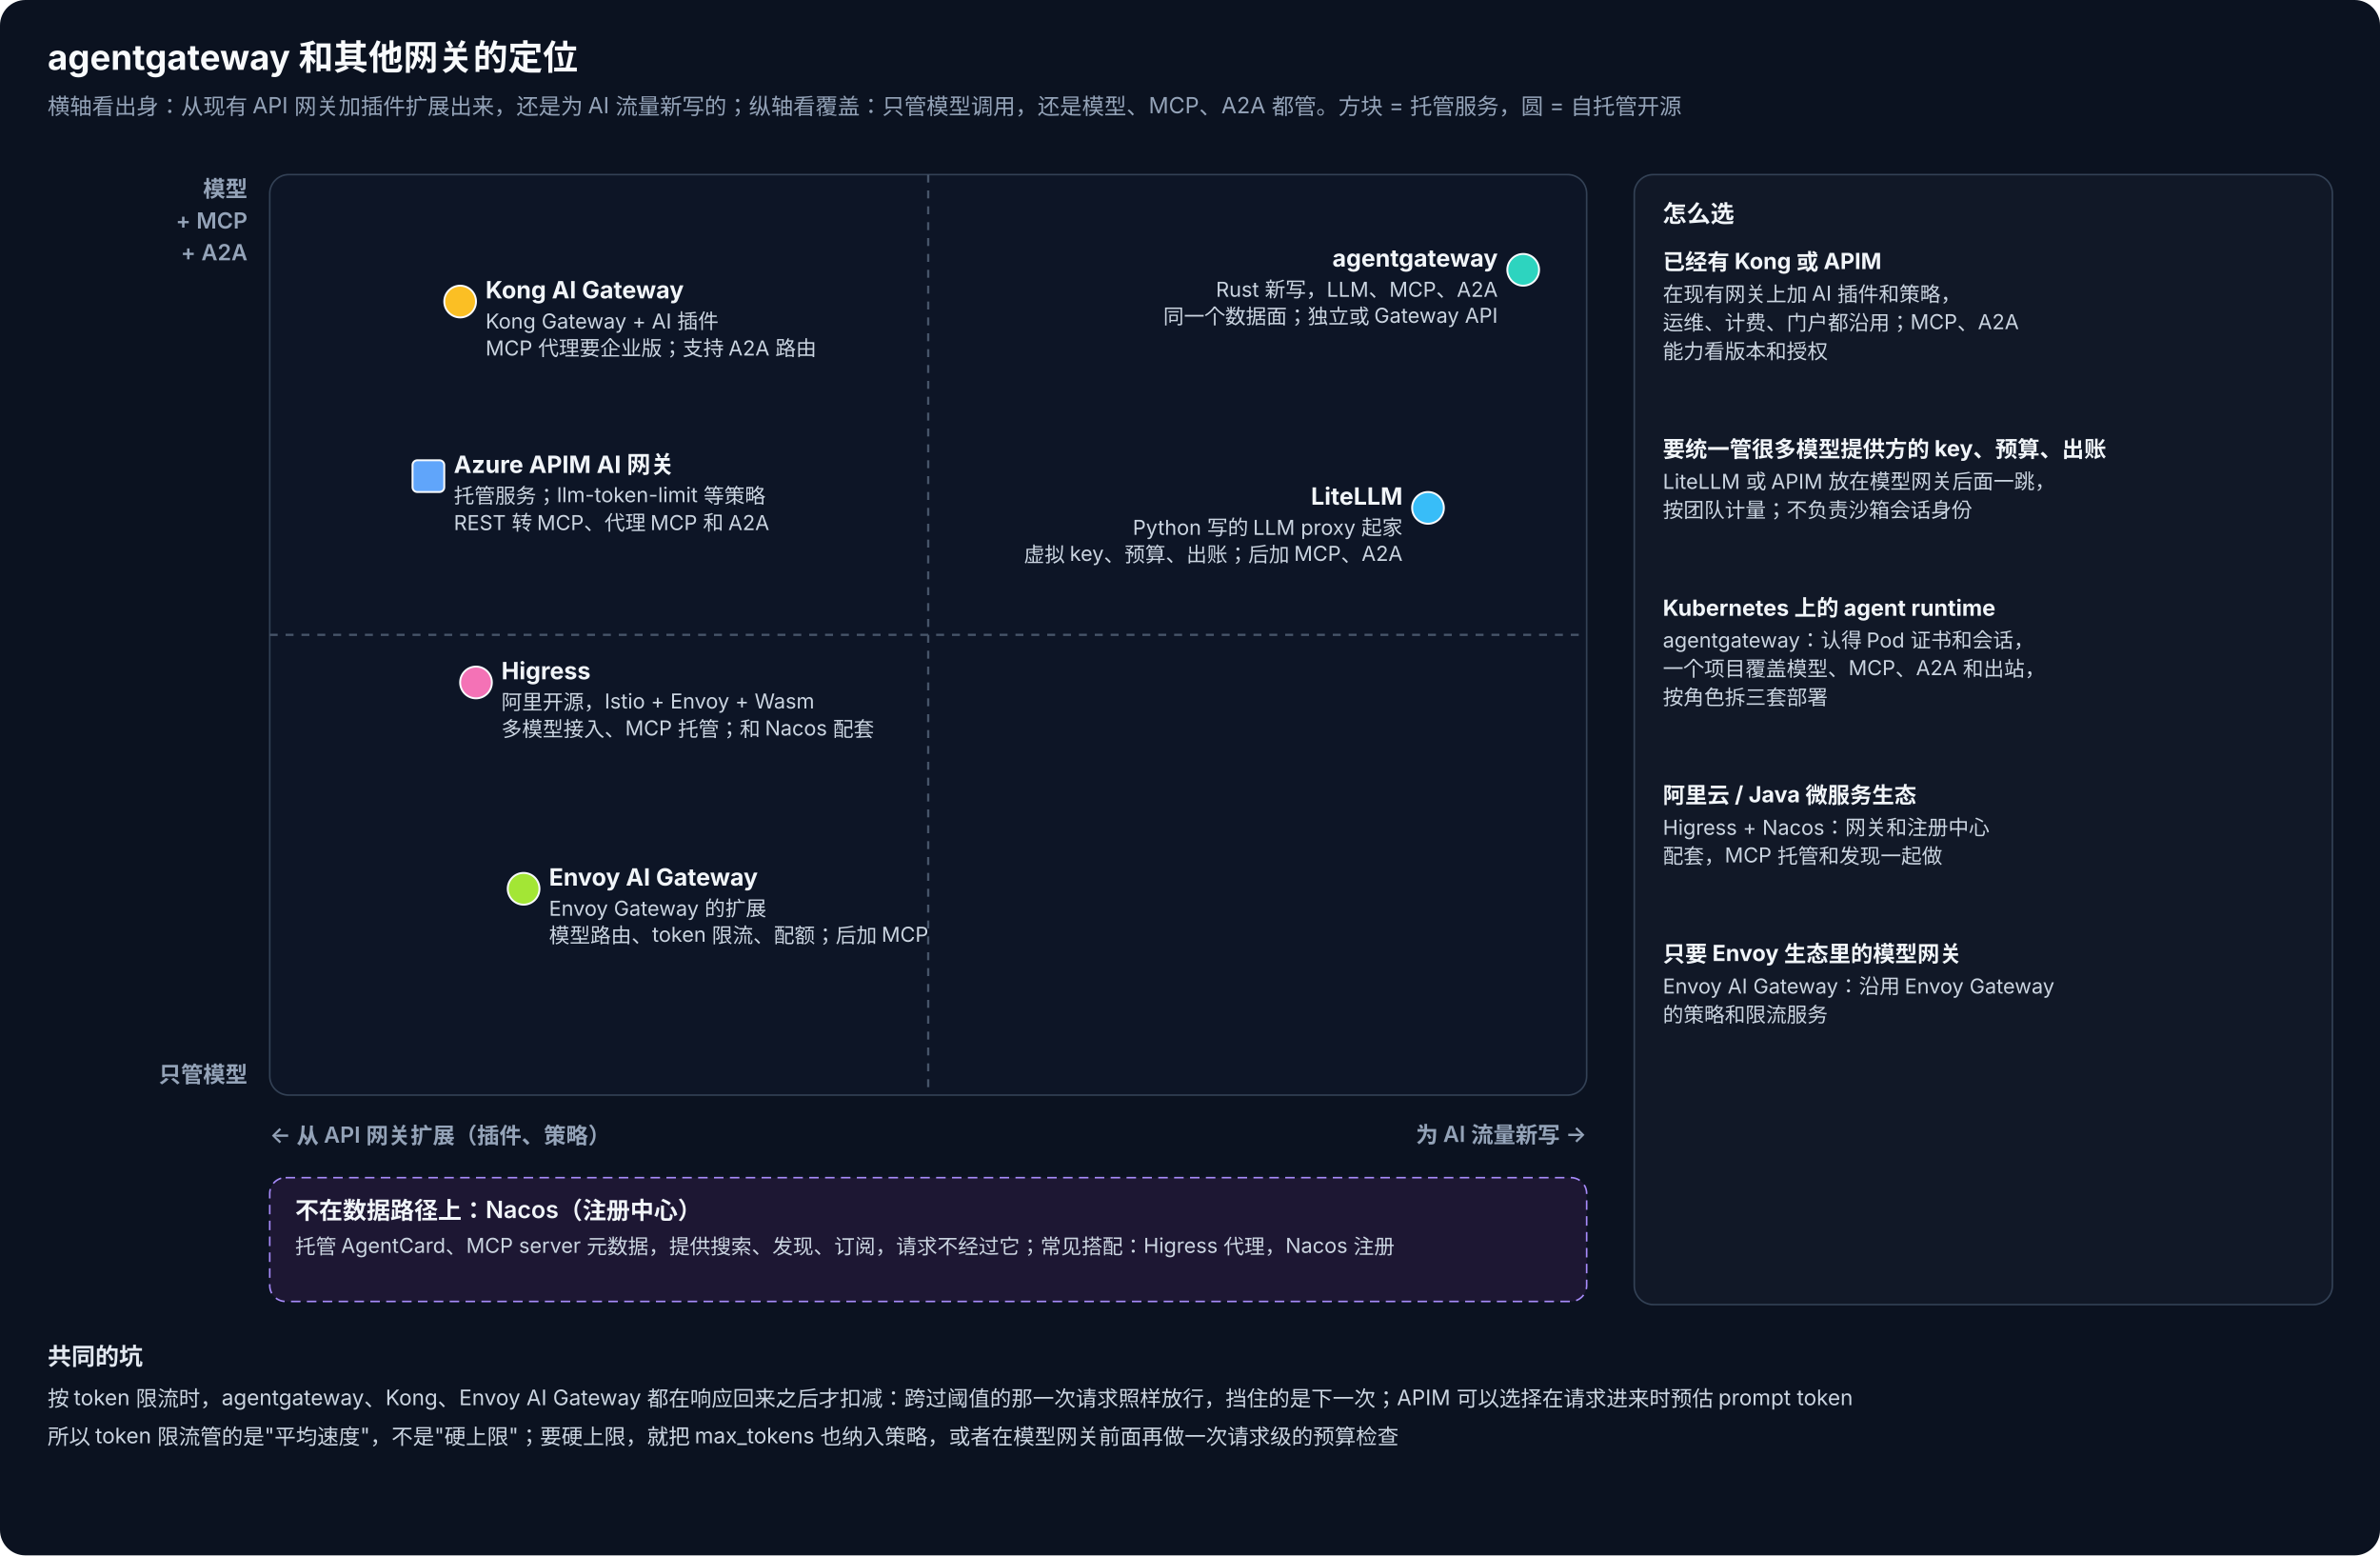
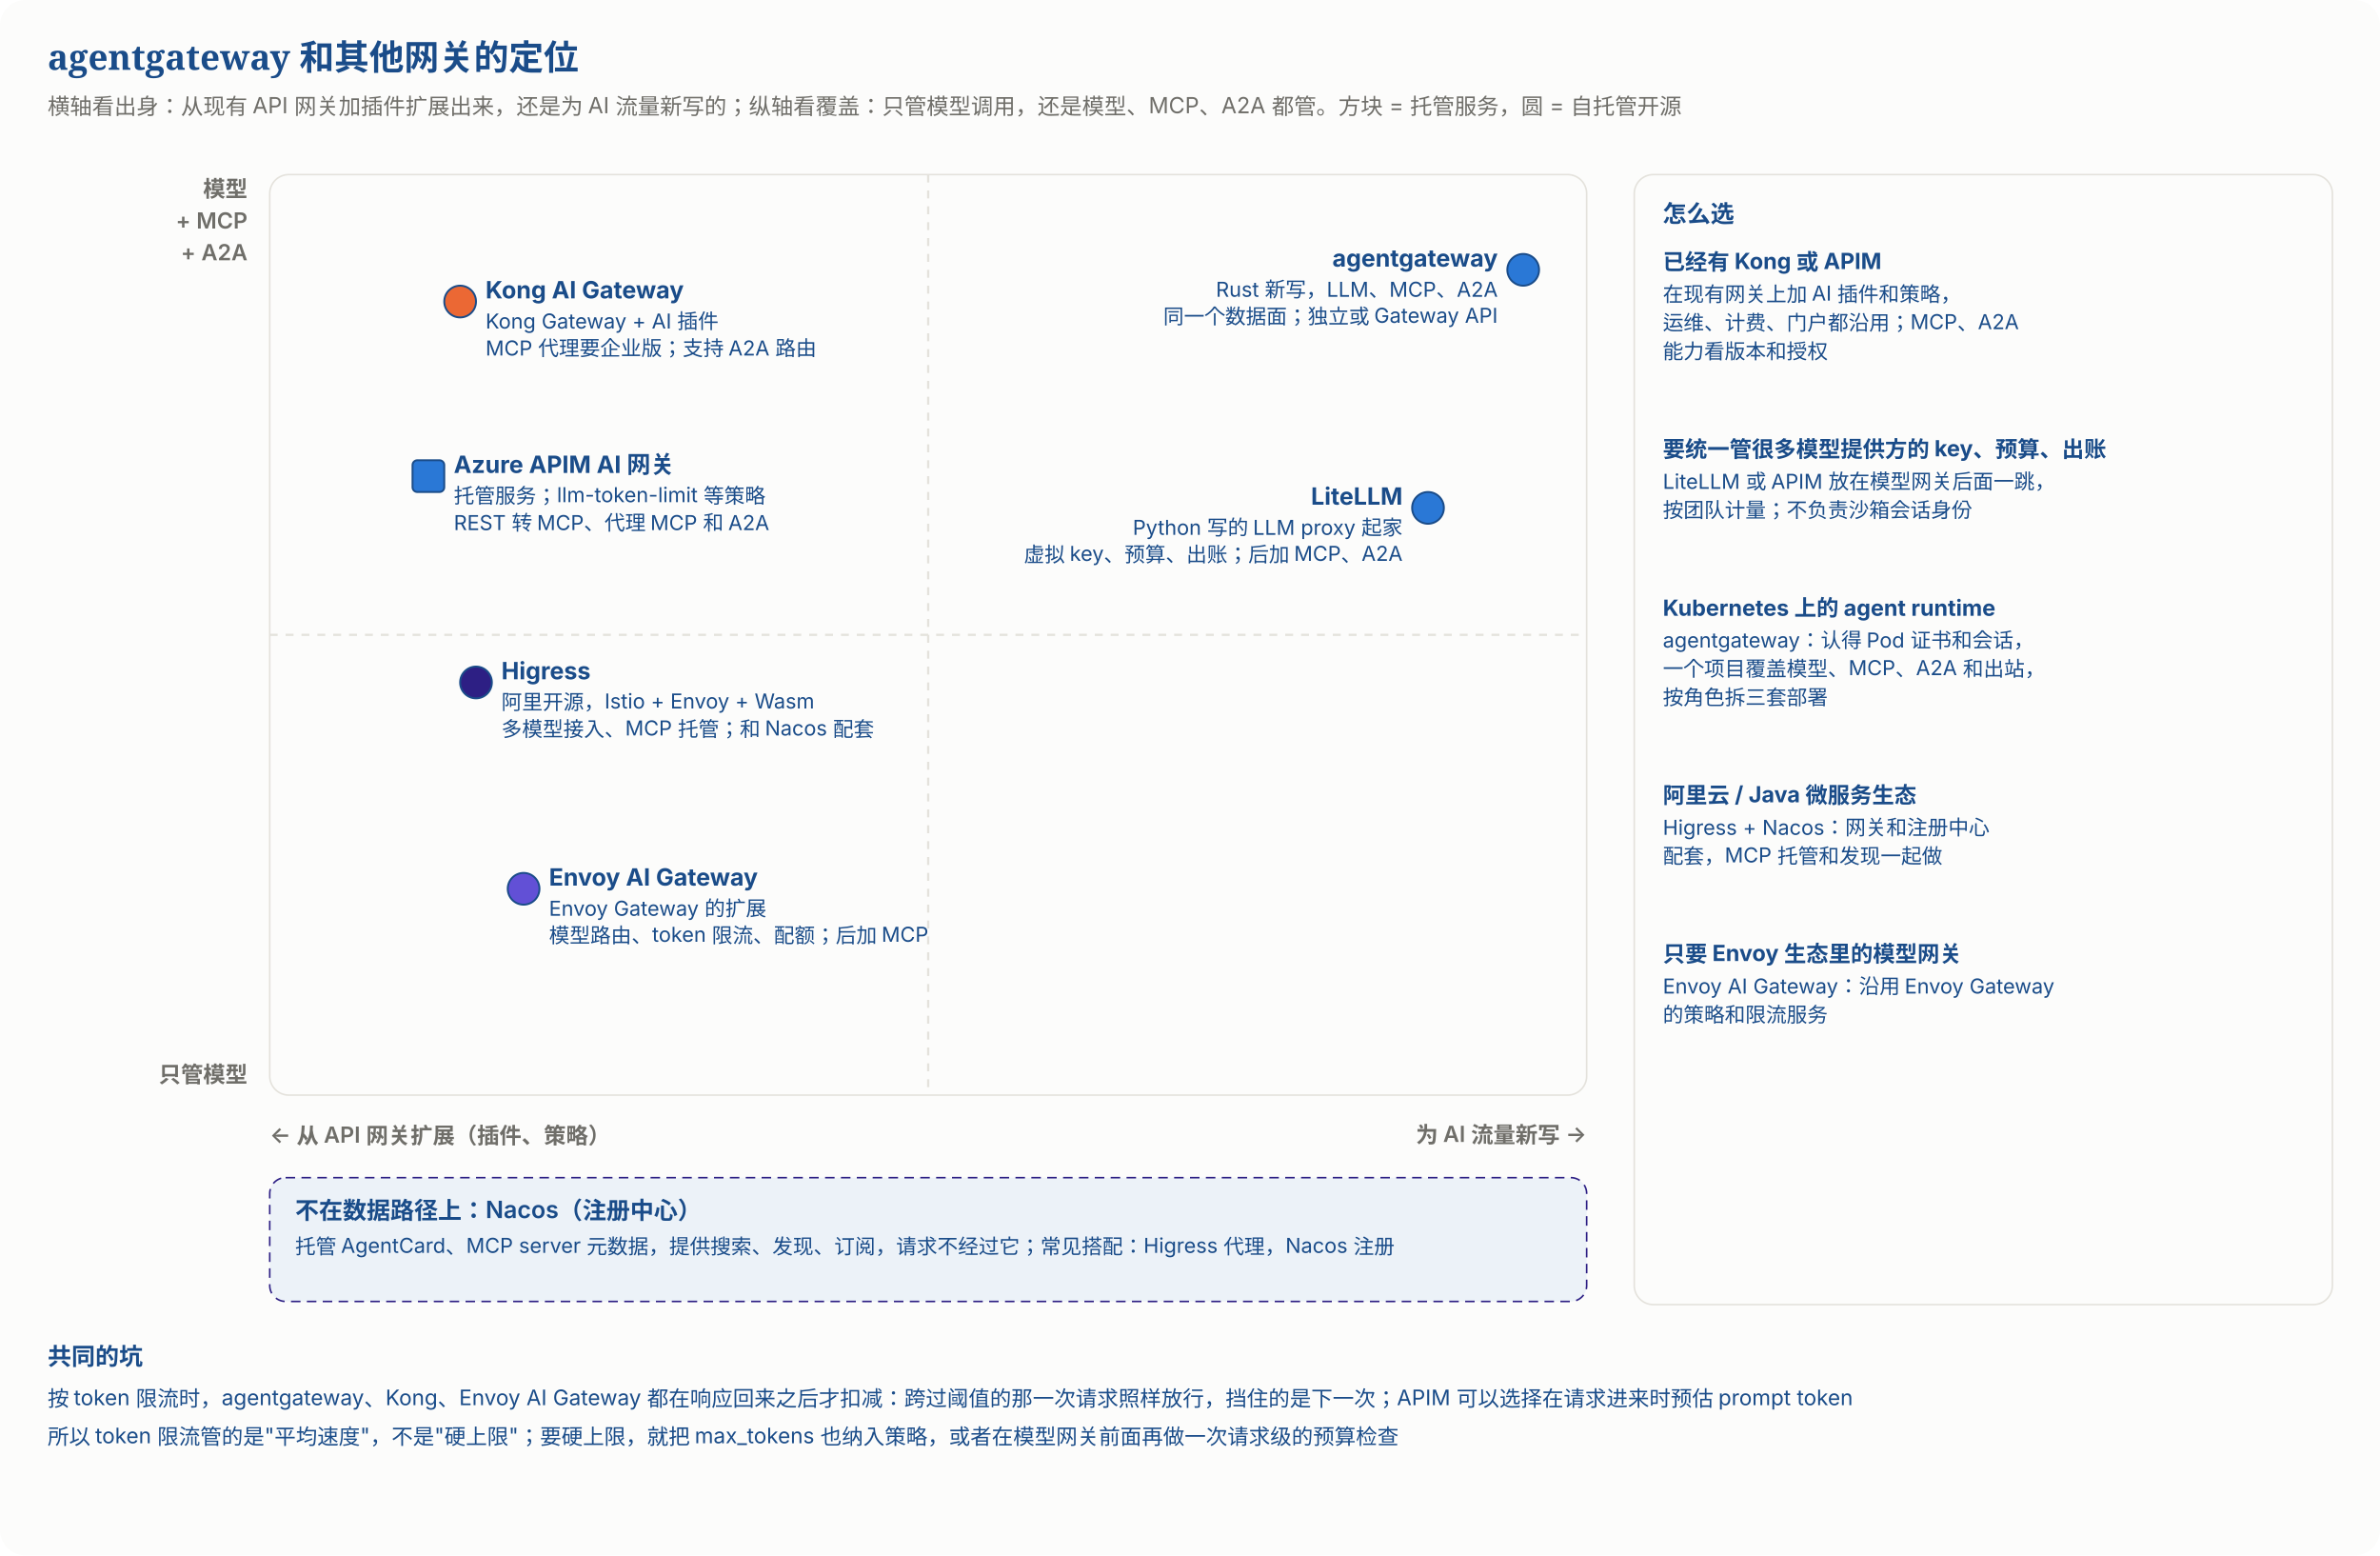
<svg xmlns="http://www.w3.org/2000/svg" viewBox="0 0 1500 980" width="1500" height="980" font-family="-apple-system, 'PingFang SC', 'Microsoft YaHei', 'Segoe UI', sans-serif">
  <defs>
    <marker id="a" viewBox="0 0 10 10" refX="9" refY="5" markerWidth="8" markerHeight="8" orient="auto-start-reverse">
-       <path d="M0,0 L10,5 L0,10 z" fill="#94a3b8" />
+       <path d="M0,0 L10,5 L0,10 z" fill="#6f6e69" />
    </marker>
-     <style>.title{fill:#f8fafc;font-size:22px;font-weight:700}.sub{fill:#94a3b8;font-size:14px}.ax{stroke:#475569;stroke-width:1.4}.axl{fill:#94a3b8;font-size:14px;font-weight:600}.tk{fill:#64748b;font-size:13px}.nm{fill:#f1f5f9;font-size:15px;font-weight:700}.ds{fill:#cbd5e1;font-size:13px}.h{fill:#f1f5f9;font-size:15px;font-weight:600}.t{fill:#cbd5e1;font-size:13px}.lgh{fill:#e2e8f0;font-size:15px;font-weight:600}.lg{fill:#cbd5e1;font-size:13.5px}.pulse{animation:p 2.2s ease-in-out infinite}@keyframes p{0%,100%{stroke-opacity:1}50%{stroke-opacity:.35}}.fl{fill:none;stroke:#a78bfa;stroke-width:1.6;stroke-dasharray:6 5;animation:d 1.4s linear infinite}@keyframes d{to{stroke-dashoffset:-22}}</style>
+     <style>.title{font-family:"Songti SC","STSong","Noto Serif SC",serif;fill:#1a4c89;font-size:22px;font-weight:700}.sub{fill:#6f6e69;font-size:14px}.ax{stroke:#e4e2dc;stroke-width:1.4}.axl{fill:#6f6e69;font-size:14px;font-weight:600}.tk{fill:#e4e2dc;font-size:13px}.nm{fill:#1a4c89;font-size:15px;font-weight:700}.ds{fill:#1a4c89;font-size:13px}.h{fill:#1a4c89;font-size:15px;font-weight:600}.t{fill:#1a4c89;font-size:13px}.lgh{fill:#1a4c89;font-size:15px;font-weight:600}.lg{fill:#1a4c89;font-size:13.5px}.pulse{animation:p 2.2s ease-in-out infinite}@keyframes p{0%,100%{stroke-opacity:1}50%{stroke-opacity:.35}}.fl{fill:none;stroke:#2d1f84;stroke-width:1.6;stroke-dasharray:6 5;animation:d 1.4s linear infinite}@keyframes d{to{stroke-dashoffset:-22}}</style>
  </defs>
-   <rect width="1500" height="980" rx="16" fill="#0b1220" />
+   <rect width="1500" height="980" rx="16" fill="#fcfcfb" />
  <text class="title" x="30" y="44">agentgateway 和其他网关的定位</text>
  <text class="sub" x="30" y="72">横轴看出身：从现有 API 网关加插件扩展出来，还是为 AI 流量新写的；纵轴看覆盖：只管模型调用，还是模型、MCP、A2A 都管。方块 = 托管服务，圆 = 自托管开源</text>
-   <rect x="170" y="110" width="830" height="580" rx="12" fill="#0d1526" stroke="#334155" />
+   <rect x="170" y="110" width="830" height="580" rx="12" fill="#fcfcfb" stroke="#e4e2dc" />
  <line class="ax" x1="585" y1="110" x2="585" y2="690" stroke-dasharray="5 5" />
  <line class="ax" x1="170" y1="400" x2="1000" y2="400" stroke-dasharray="5 5" />
  <text class="axl" x="170" y="720">← 从 API 网关扩展（插件、策略）</text>
  <text class="axl" x="1000" y="720" text-anchor="end">为 AI 流量新写 →</text>
  <text class="axl" x="156" y="124" text-anchor="end">模型</text>
  <text class="axl" x="156" y="144" text-anchor="end">+ MCP</text>
  <text class="axl" x="156" y="164" text-anchor="end">+ A2A</text>
  <text class="axl" x="156" y="682" text-anchor="end">只管模型</text>
-   <circle cx="960" cy="170" r="10" fill="#2dd4bf" stroke="#f8fafc" stroke-width="1.2" />
+   <circle cx="960" cy="170" r="10" fill="#2a78d6" stroke="#1a4c89" stroke-width="1.2" />
  <text class="nm" x="944" y="168" text-anchor="end">agentgateway</text>
  <text class="ds" x="944" y="187" text-anchor="end">Rust 新写，LLM、MCP、A2A</text>
  <text class="ds" x="944" y="204" text-anchor="end">同一个数据面；独立或 Gateway API</text>
-   <circle cx="900" cy="320" r="10" fill="#38bdf8" stroke="#f8fafc" stroke-width="1.2" />
+   <circle cx="900" cy="320" r="10" fill="#2a78d6" stroke="#1a4c89" stroke-width="1.2" />
  <text class="nm" x="884" y="318" text-anchor="end">LiteLLM</text>
  <text class="ds" x="884" y="337" text-anchor="end">Python 写的 LLM proxy 起家</text>
  <text class="ds" x="884" y="354" text-anchor="end">虚拟 key、预算、出账；后加 MCP、A2A</text>
-   <circle cx="290" cy="190" r="10" fill="#fbbf24" stroke="#f8fafc" stroke-width="1.2" />
+   <circle cx="290" cy="190" r="10" fill="#eb6834" stroke="#1a4c89" stroke-width="1.2" />
  <text class="nm" x="306" y="188" text-anchor="start">Kong AI Gateway</text>
  <text class="ds" x="306" y="207" text-anchor="start">Kong Gateway + AI 插件</text>
  <text class="ds" x="306" y="224" text-anchor="start">MCP 代理要企业版；支持 A2A 路由</text>
-   <rect x="260" y="290" width="20" height="20" rx="3" fill="#60a5fa" stroke="#f8fafc" stroke-width="1.2" />
+   <rect x="260" y="290" width="20" height="20" rx="3" fill="#2a78d6" stroke="#1a4c89" stroke-width="1.2" />
  <text class="nm" x="286" y="298" text-anchor="start">Azure APIM AI 网关</text>
  <text class="ds" x="286" y="317" text-anchor="start">托管服务；llm-token-limit 等策略</text>
  <text class="ds" x="286" y="334" text-anchor="start">REST 转 MCP、代理 MCP 和 A2A</text>
-   <circle cx="300" cy="430" r="10" fill="#f472b6" stroke="#f8fafc" stroke-width="1.2" />
+   <circle cx="300" cy="430" r="10" fill="#2d1f84" stroke="#1a4c89" stroke-width="1.2" />
  <text class="nm" x="316" y="428" text-anchor="start">Higress</text>
  <text class="ds" x="316" y="447" text-anchor="start">阿里开源，Istio + Envoy + Wasm</text>
  <text class="ds" x="316" y="464" text-anchor="start">多模型接入、MCP 托管；和 Nacos 配套</text>
-   <circle cx="330" cy="560" r="10" fill="#a3e635" stroke="#f8fafc" stroke-width="1.2" />
+   <circle cx="330" cy="560" r="10" fill="#6250d6" stroke="#1a4c89" stroke-width="1.2" />
  <text class="nm" x="346" y="558" text-anchor="start">Envoy AI Gateway</text>
  <text class="ds" x="346" y="577" text-anchor="start">Envoy Gateway 的扩展</text>
  <text class="ds" x="346" y="594" text-anchor="start">模型路由、token 限流、配额；后加 MCP</text>
-   <rect x="170" y="742" width="830" height="78" rx="10" fill="#1d1733" stroke="#a78bfa" stroke-dasharray="6 4" />
+   <rect x="170" y="742" width="830" height="78" rx="10" fill="#ecf2f8" stroke="#2d1f84" stroke-dasharray="6 4" />
  <text class="h" x="186" y="768">不在数据路径上：Nacos（注册中心）</text>
  <text class="t" x="186" y="790">托管 AgentCard、MCP server 元数据，提供搜索、发现、订阅，请求不经过它；常见搭配：Higress 代理，Nacos 注册</text>
-   <rect x="1030" y="110" width="440" height="712" rx="12" fill="#111827" stroke="#334155" />
+   <rect x="1030" y="110" width="440" height="712" rx="12" fill="#fcfcfb" stroke="#e4e2dc" />
  <text class="h" x="1048" y="140">怎么选</text>
  <text class="nm" x="1048" y="170" style="font-size:14px">已经有 Kong 或 APIM</text>
  <text class="t" x="1048" y="190">在现有网关上加 AI 插件和策略，</text>
  <text class="t" x="1048" y="208">运维、计费、门户都沿用；MCP、A2A</text>
  <text class="t" x="1048" y="226">能力看版本和授权</text>
  <text class="nm" x="1048" y="288" style="font-size:14px">要统一管很多模型提供方的 key、预算、出账</text>
  <text class="t" x="1048" y="308">LiteLLM 或 APIM 放在模型网关后面一跳，</text>
  <text class="t" x="1048" y="326">按团队计量；不负责沙箱会话身份</text>
  <text class="nm" x="1048" y="388" style="font-size:14px">Kubernetes 上的 agent runtime</text>
  <text class="t" x="1048" y="408">agentgateway：认得 Pod 证书和会话，</text>
  <text class="t" x="1048" y="426">一个项目覆盖模型、MCP、A2A 和出站，</text>
  <text class="t" x="1048" y="444">按角色拆三套部署</text>
  <text class="nm" x="1048" y="506" style="font-size:14px">阿里云 / Java 微服务生态</text>
  <text class="t" x="1048" y="526">Higress + Nacos：网关和注册中心</text>
  <text class="t" x="1048" y="544">配套，MCP 托管和发现一起做</text>
  <text class="nm" x="1048" y="606" style="font-size:14px">只要 Envoy 生态里的模型网关</text>
  <text class="t" x="1048" y="626">Envoy AI Gateway：沿用 Envoy Gateway</text>
  <text class="t" x="1048" y="644">的策略和限流服务</text>
  <text class="lgh" x="30" y="860">共同的坑</text>
  <text class="lg" x="30" y="886">按 token 限流时，agentgateway、Kong、Envoy AI Gateway 都在响应回来之后才扣减：跨过阈值的那一次请求照样放行，挡住的是下一次；APIM 可以选择在请求进来时预估 prompt token</text>
  <text class="lg" x="30" y="910">所以 token 限流管的是"平均速度"，不是"硬上限"；要硬上限，就把 max_tokens 也纳入策略，或者在模型网关前面再做一次请求级的预算检查</text>
</svg>
